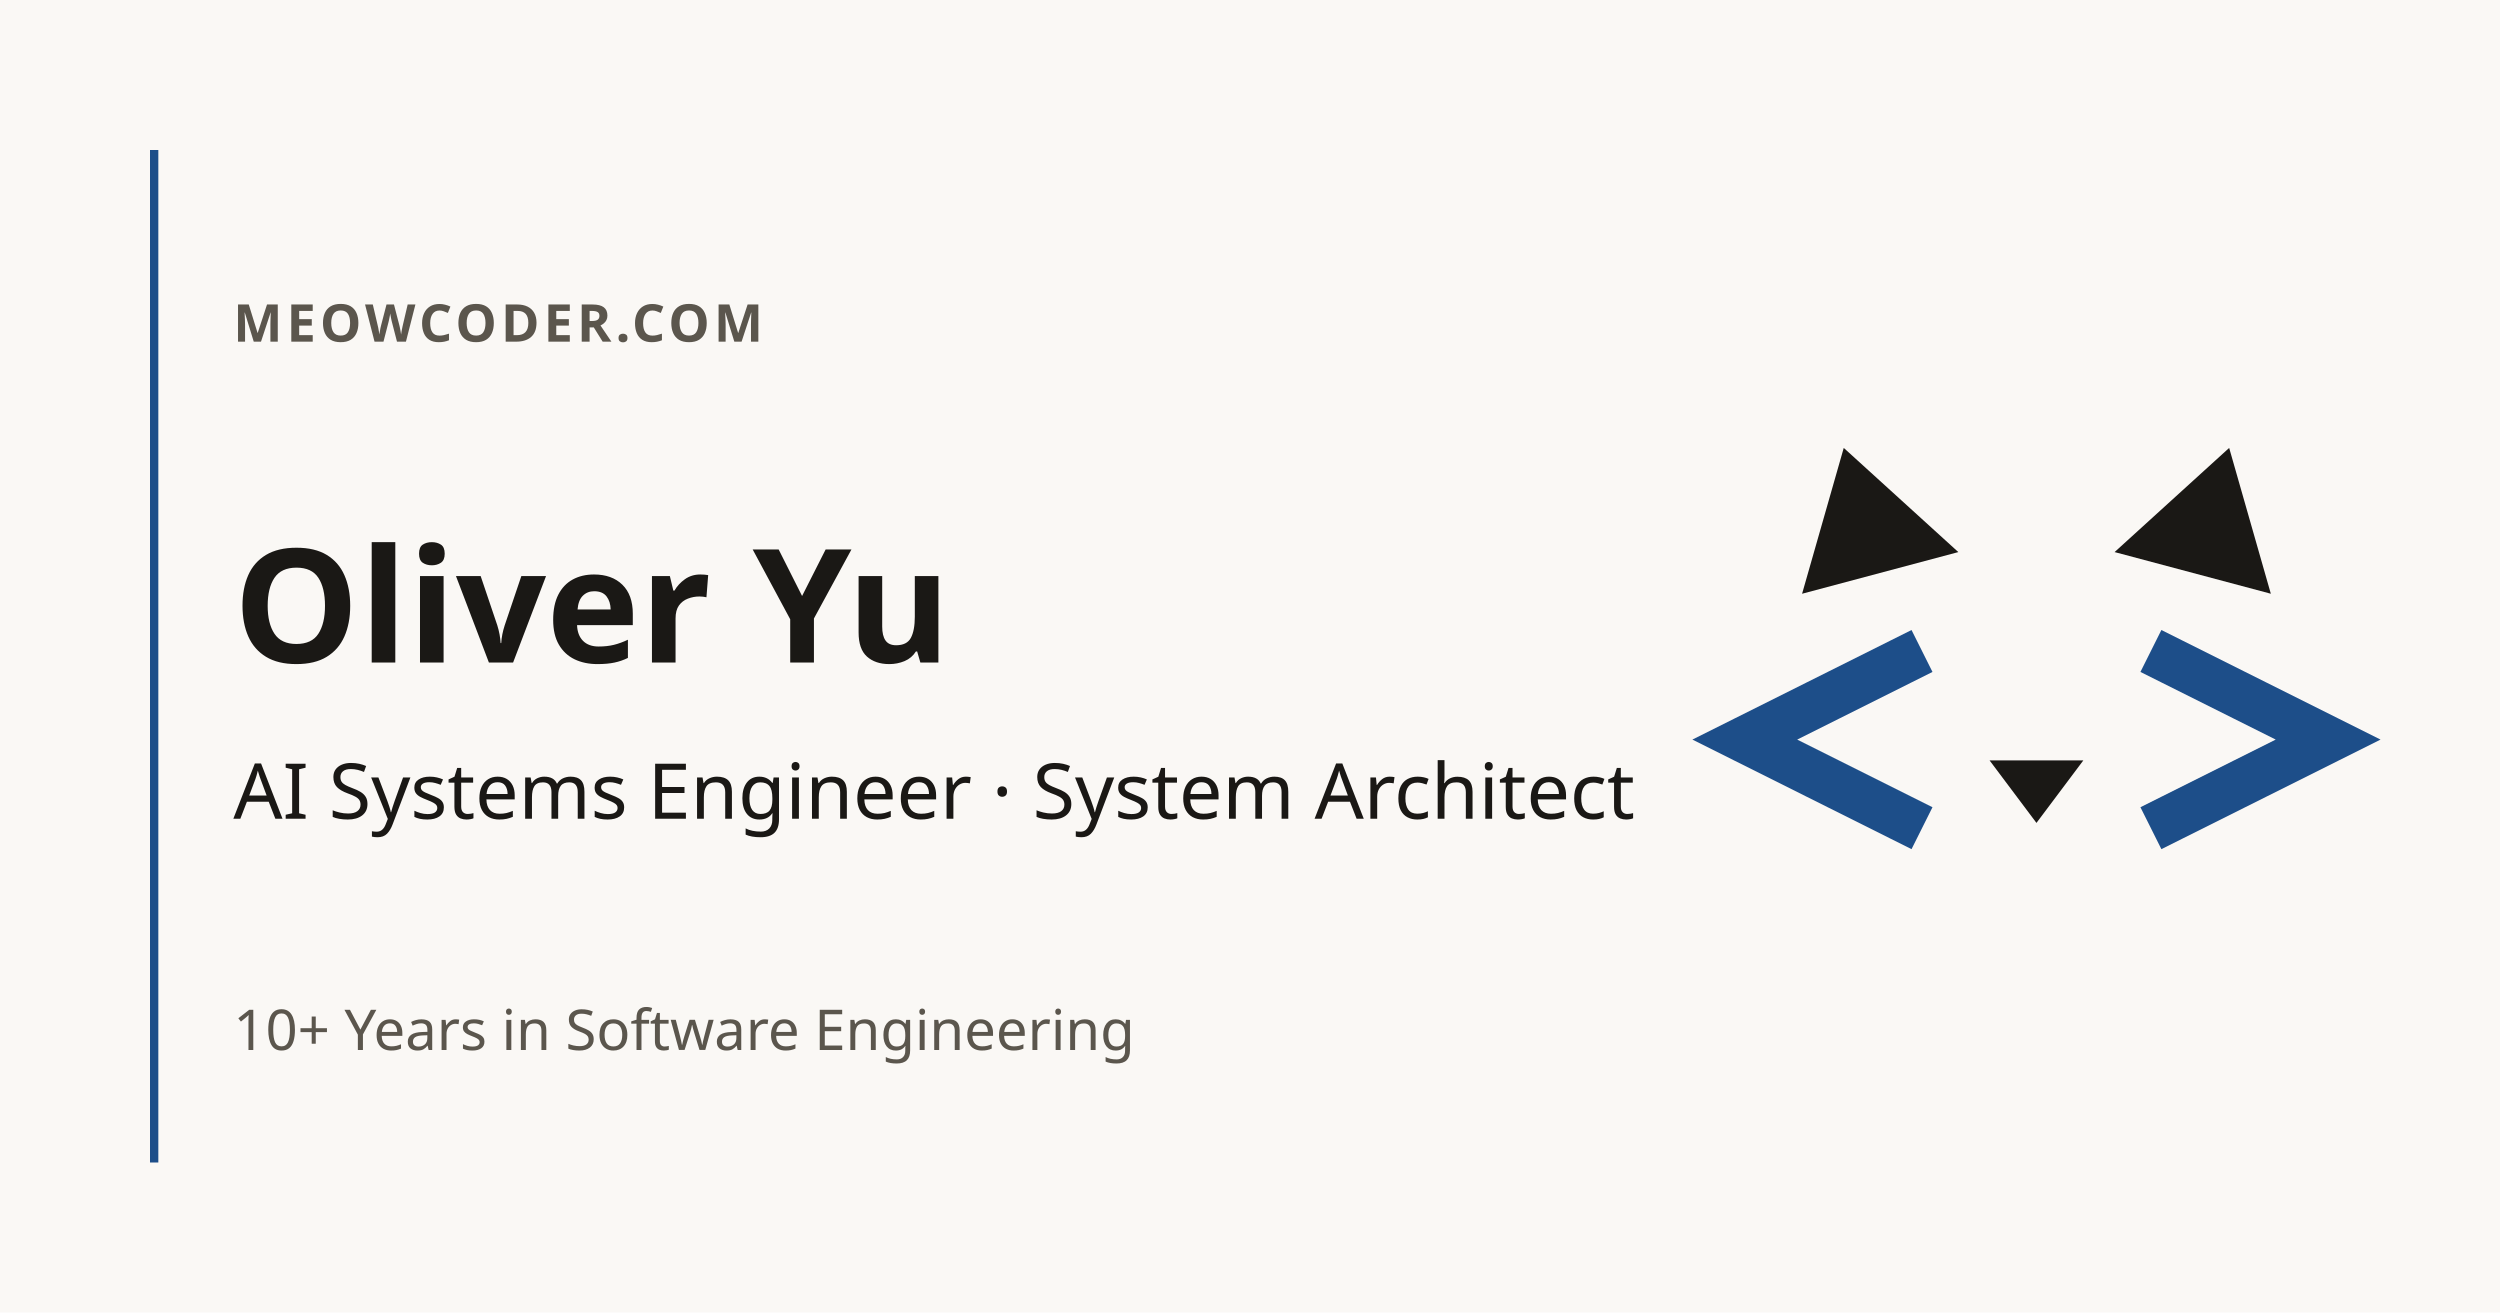
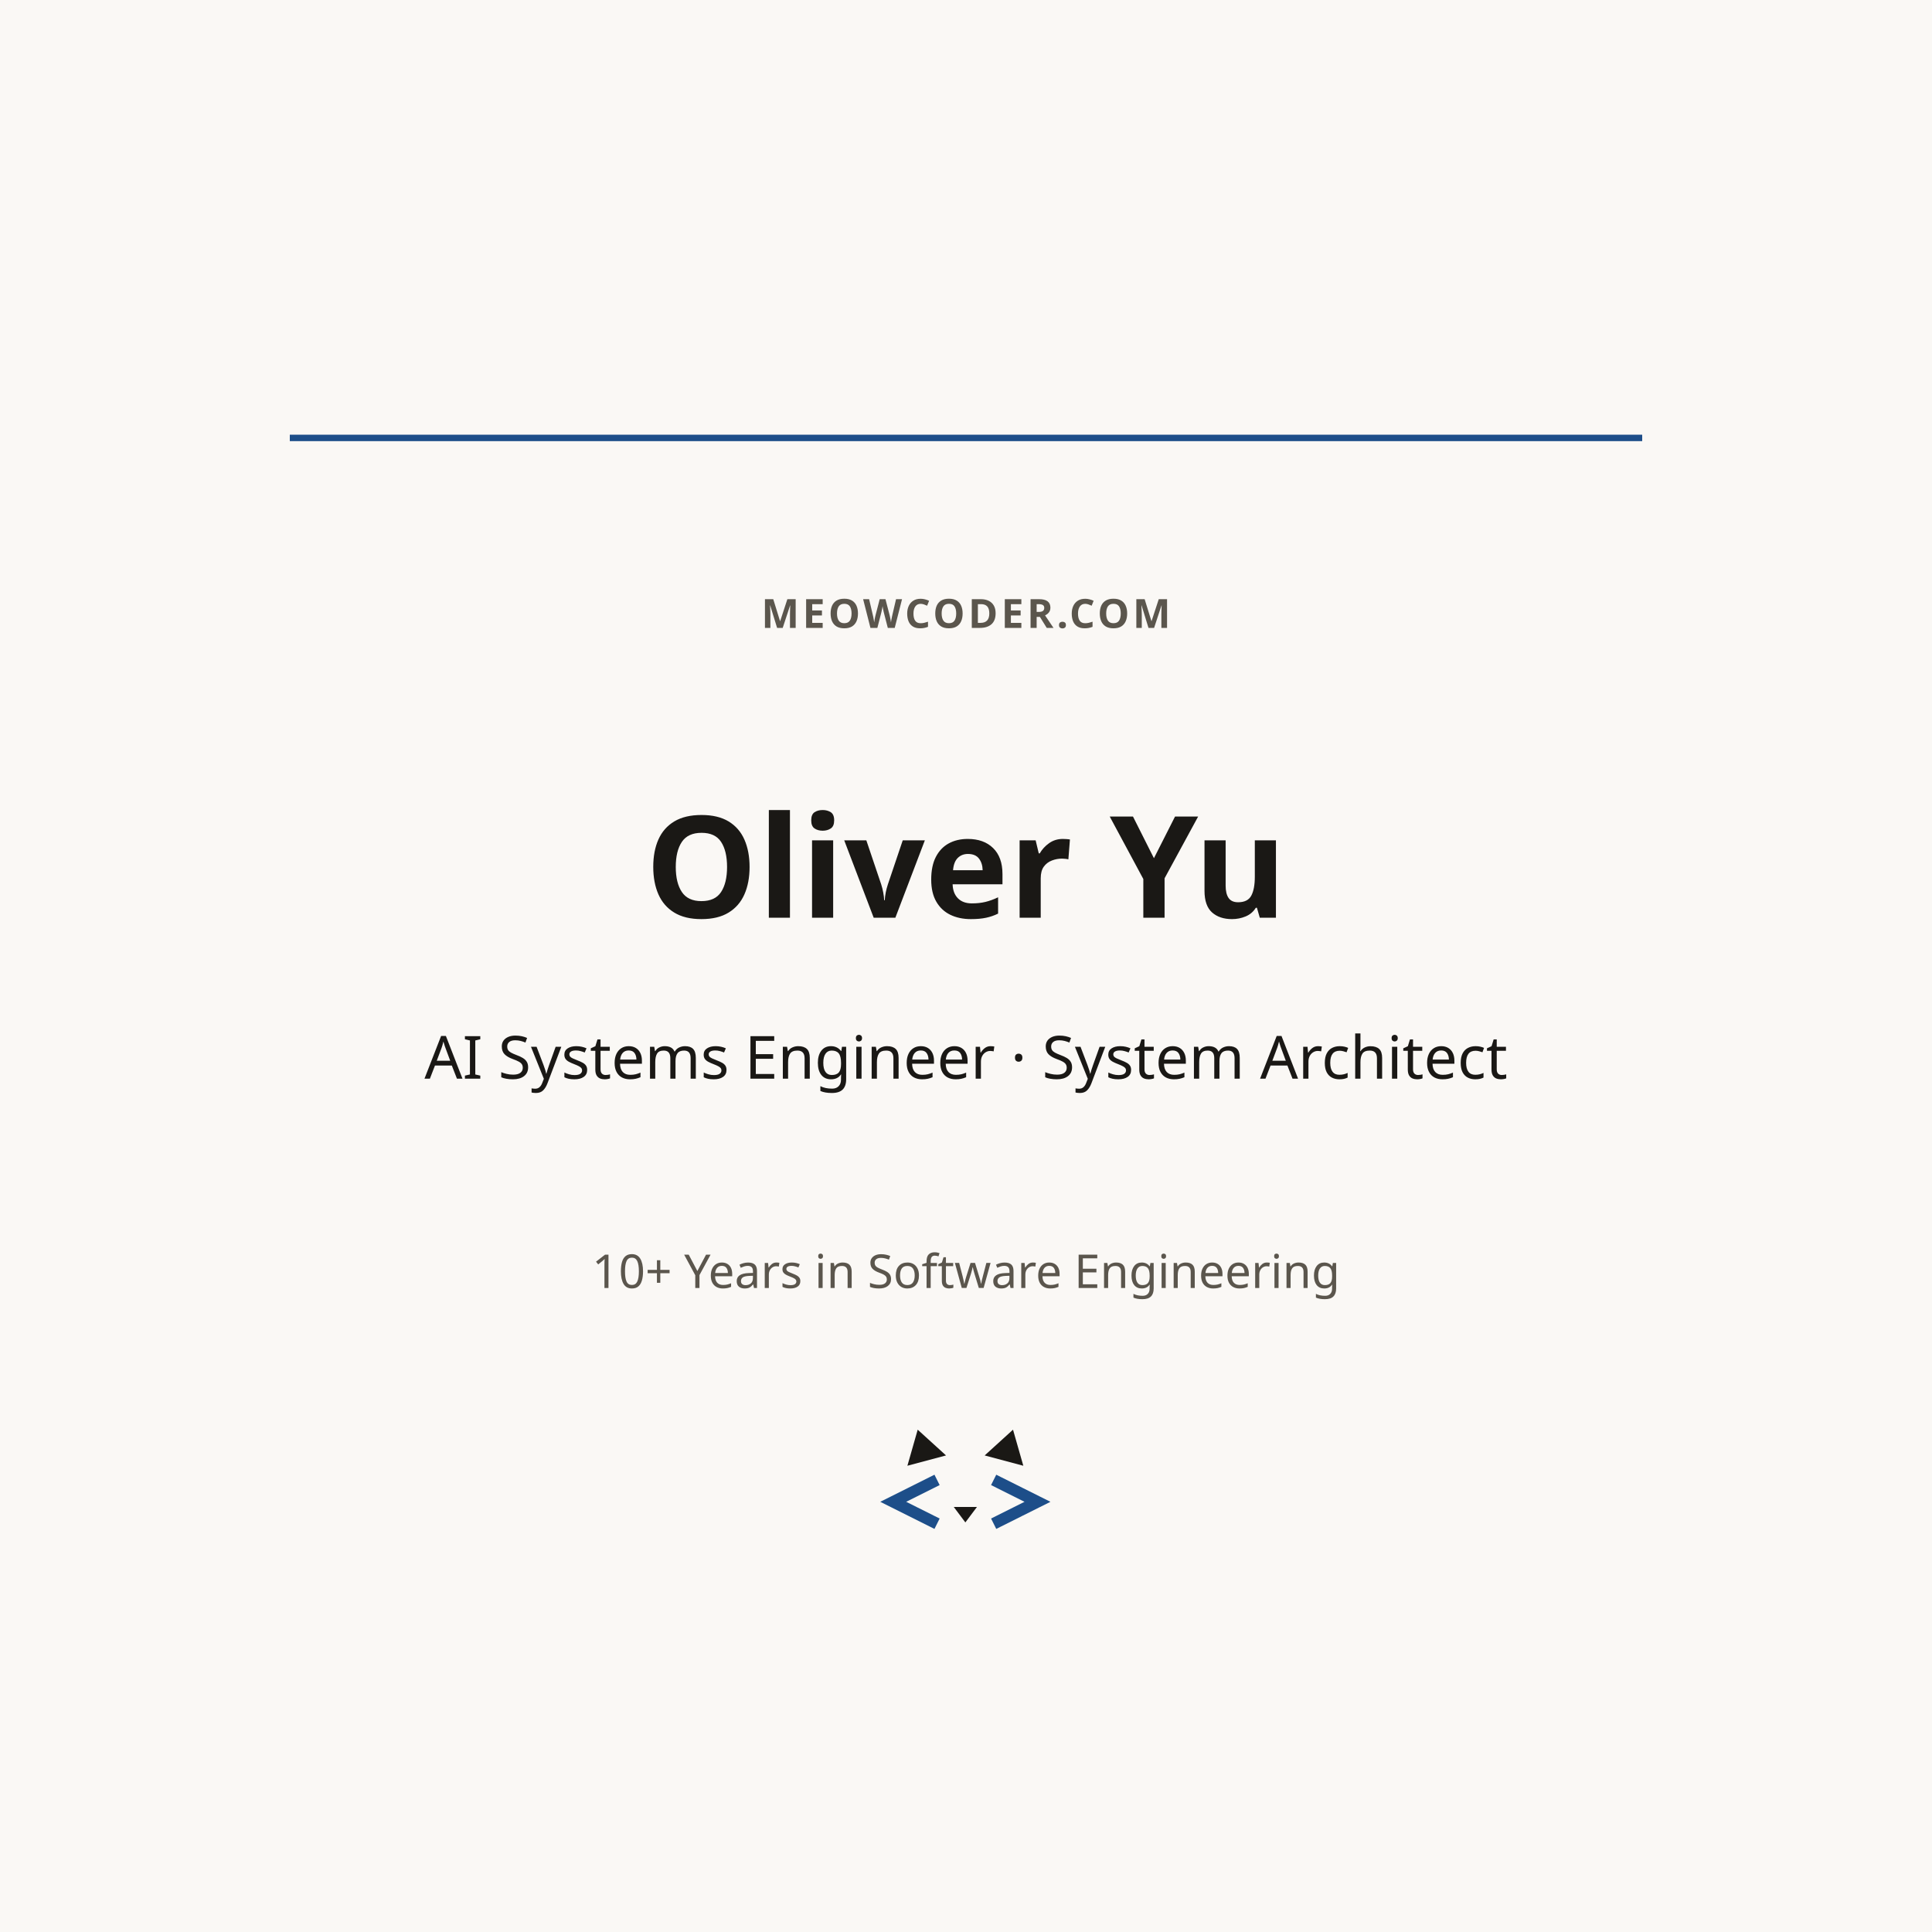
- <svg xmlns="http://www.w3.org/2000/svg" width="1200" height="630" viewBox="0 0 1200 630">
-   <rect width="1200" height="630" fill="#faf8f5" />
-   <rect x="72" y="72" width="4" height="486" fill="#1d4e89" />
-   <text x="112" y="164" fill="#5b564d" font-family="system-ui, sans-serif" font-size="25" font-weight="600" letter-spacing="2">MEOWCODER.COM</text>
-   <text x="112" y="318" fill="#1a1815" font-family="system-ui, sans-serif" font-size="76" font-weight="700">Oliver Yu</text>
-   <text x="112" y="393" fill="#1a1815" font-family="system-ui, sans-serif" font-size="37" font-weight="500">AI Systems Engineer · System Architect</text>
-   <text x="112" y="504" fill="#5b564d" font-family="system-ui, sans-serif" font-size="27">10+ Years in Software Engineering</text>
-   <g transform="translate(760 190) scale(2.5)">
+ <svg xmlns="http://www.w3.org/2000/svg" width="1200" height="1200" viewBox="0 0 1200 1200">
+   <rect width="1200" height="1200" fill="#faf8f5" />
+   <rect x="180" y="270" width="840" height="4" fill="#1d4e89" />
+   <text x="600" y="390" text-anchor="middle" fill="#5b564d" font-family="system-ui, sans-serif" font-size="25" font-weight="600" letter-spacing="2">MEOWCODER.COM</text>
+   <text x="600" y="570" text-anchor="middle" fill="#1a1815" font-family="system-ui, sans-serif" font-size="88" font-weight="700">Oliver Yu</text>
+   <text x="600" y="670" text-anchor="middle" fill="#1a1815" font-family="system-ui, sans-serif" font-size="37" font-weight="500">AI Systems Engineer · System Architect</text>
+   <text x="600" y="800" text-anchor="middle" fill="#5b564d" font-family="system-ui, sans-serif" font-size="29">10+ Years in Software Engineering</text>
+   <g transform="translate(530 880) scale(0.8)">
    <g fill="#1a1815">
      <path d="M42 38 L50 10 L72 30 Z" />
      <path d="M102 30 L124 10 L132 38 Z" />
      <path d="M78 70 L96 70 L87 82 Z" />
    </g>
    <g fill="none" stroke="#1d4e89" stroke-width="9" stroke-linecap="square" stroke-linejoin="miter">
      <path d="M61 51 L31 66 L61 81" />
      <path d="M113 51 L143 66 L113 81" />
    </g>
  </g>
</svg>
